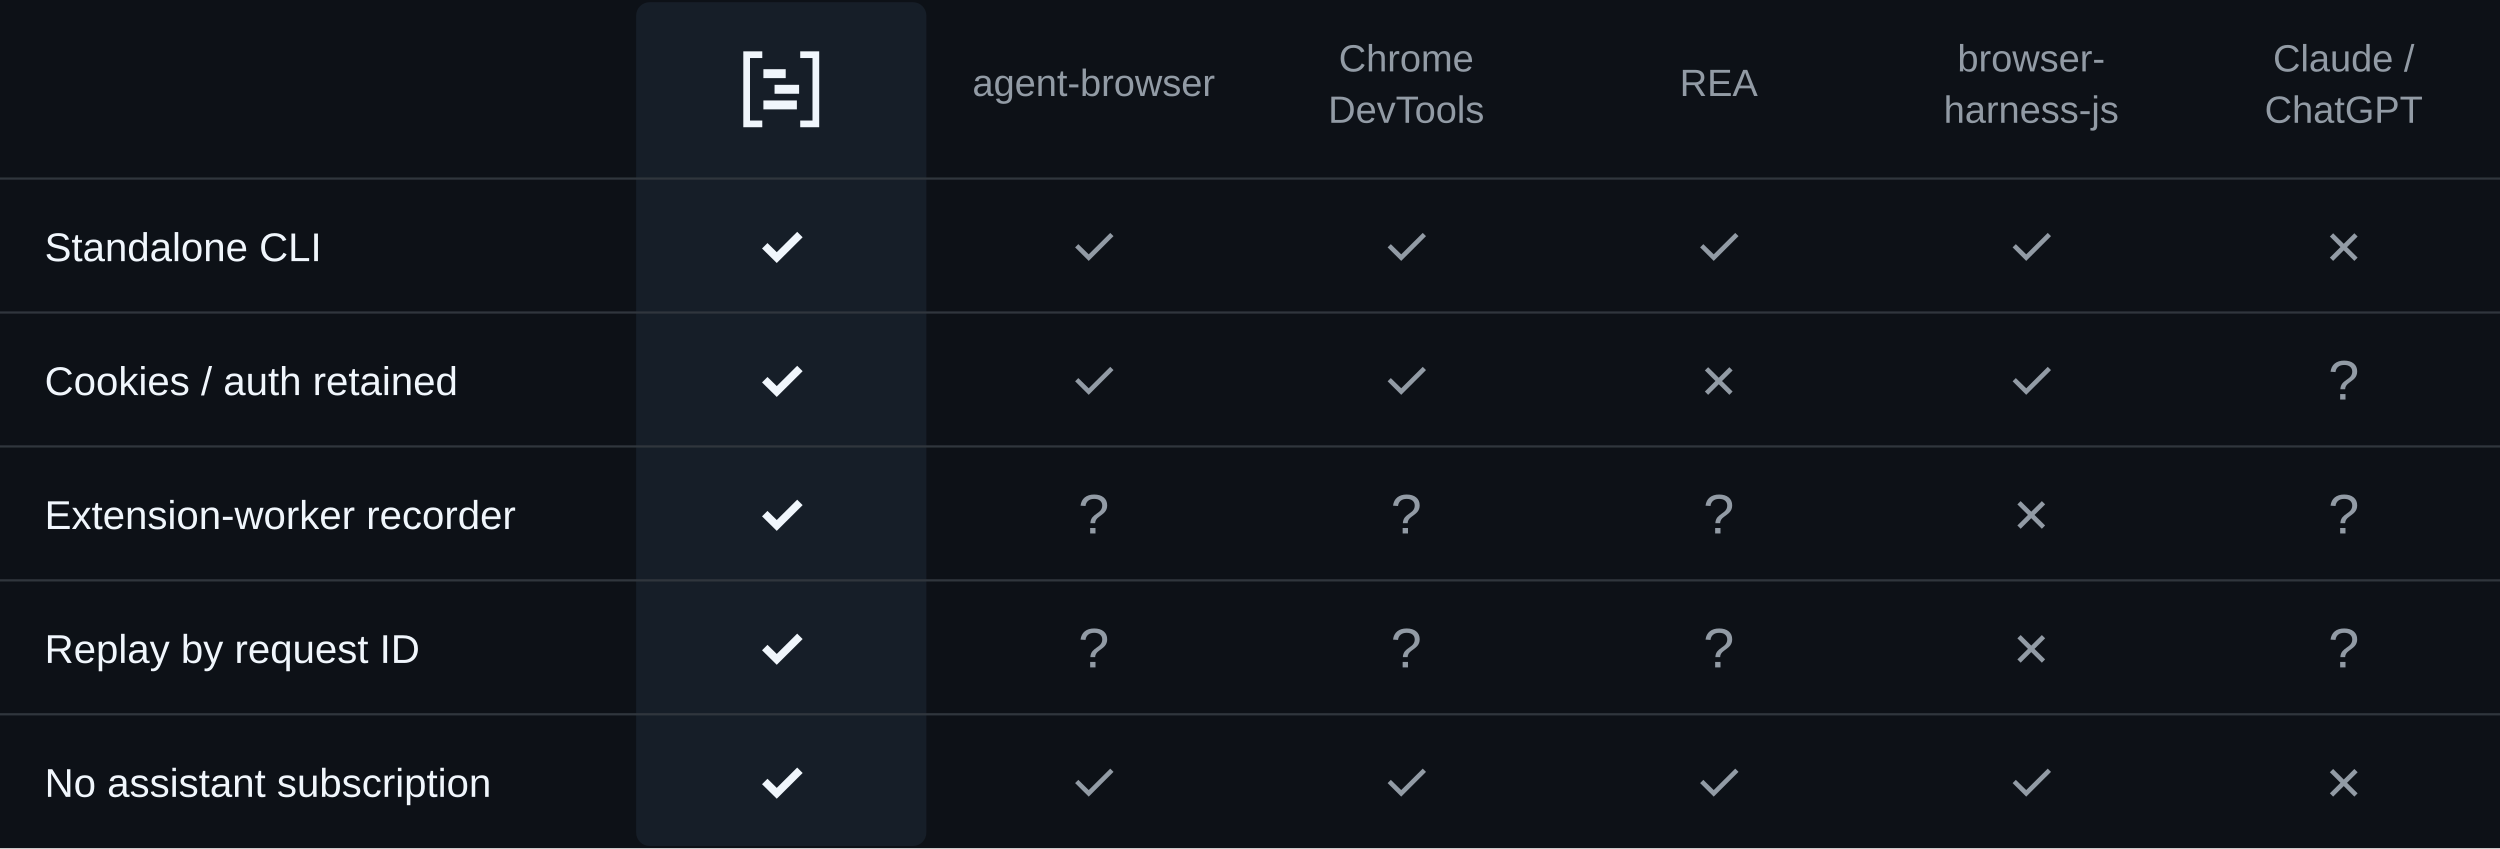
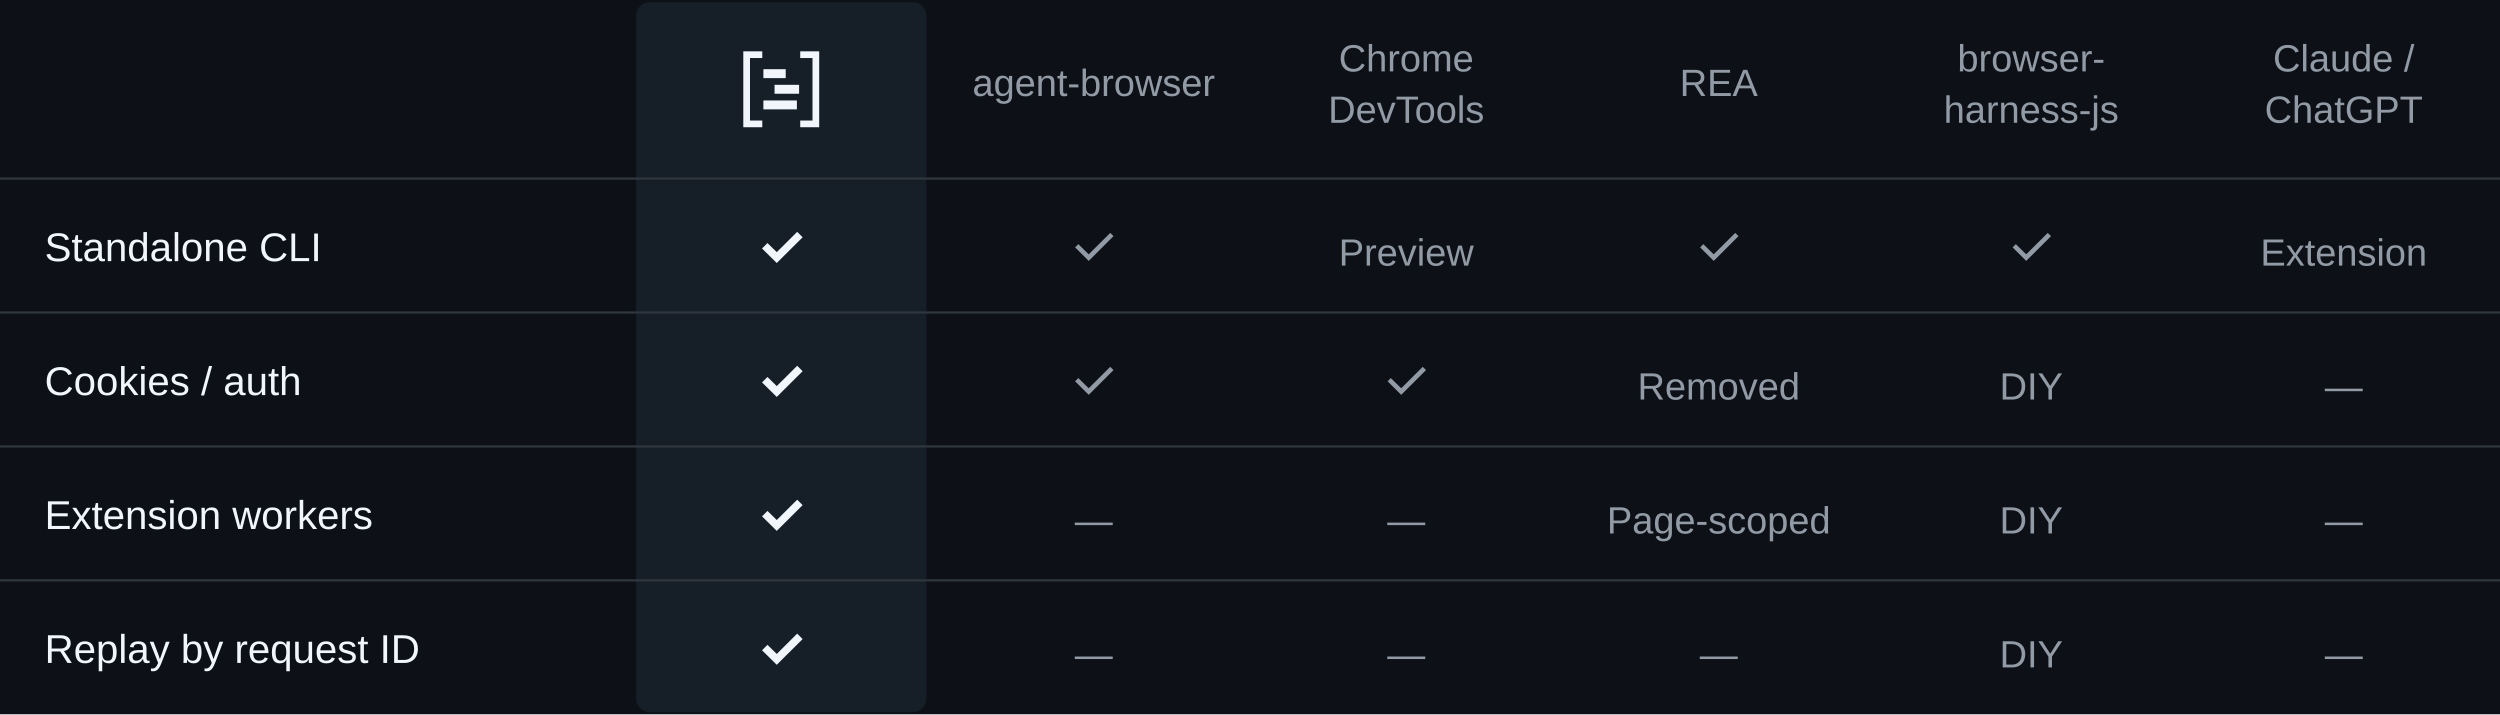
- <svg xmlns="http://www.w3.org/2000/svg" width="1120" height="380" viewBox="0 0 1120 380" role="img" aria-labelledby="title desc">
-   <rect width="1120" height="380" fill="#0d1117" />
-   <rect x="285" y="1" width="130" height="378" rx="6" fill="#161e28" />
+ <svg xmlns="http://www.w3.org/2000/svg" width="1120" height="320" viewBox="0 0 1120 320" role="img" aria-labelledby="title desc">
+   <rect width="1120" height="320" fill="#0d1117" />
+   <rect x="285" y="1" width="130" height="318" rx="6" fill="#161e28" />
  <g font-family="-apple-system,BlinkMacSystemFont,Segoe UI,Arial,sans-serif">
    <g transform="translate(330 20) scale(.5)">
      <path d="M23 9H9v62h14M57 9h14v62H57" fill="none" stroke="#f0f6fc" stroke-width="6" />
      <path d="M24 22h20v8H24zm10 14h22v8H34zM24 50h30v8H24z" fill="#f0f6fc" />
    </g>
    <text x="490" y="43" fill="#929ba5" text-anchor="middle" font-size="17">agent-browser</text>
    <text x="630" y="32" fill="#929ba5" text-anchor="middle" font-size="17">Chrome</text>
    <text x="630" y="55" fill="#929ba5" text-anchor="middle" font-size="17">DevTools</text>
    <text x="770" y="43" fill="#929ba5" text-anchor="middle" font-size="17">REA</text>
    <text x="910" y="32" fill="#929ba5" text-anchor="middle" font-size="17">browser-</text>
    <text x="910" y="55" fill="#929ba5" text-anchor="middle" font-size="17">harness-js</text>
    <text x="1050" y="32" fill="#929ba5" text-anchor="middle" font-size="17">Claude /</text>
    <text x="1050" y="55" fill="#929ba5" text-anchor="middle" font-size="17">ChatGPT</text>
    <path d="M0 80H1120" stroke="#30363d" />
    <text x="20" y="117" fill="#f0f6fc" font-size="18">Standalone CLI</text>
    <text x="350" y="119" fill="#f0f6fc" text-anchor="middle" font-size="25" font-weight="650">✓</text>
    <text x="490" y="119" fill="#929ba5" text-anchor="middle" font-size="25" font-weight="400">✓</text>
-     <text x="630" y="119" fill="#929ba5" text-anchor="middle" font-size="25" font-weight="400">✓</text>
+     <text x="630" y="119" fill="#929ba5" text-anchor="middle" font-size="17" font-weight="400">Preview</text>
    <text x="770" y="119" fill="#929ba5" text-anchor="middle" font-size="25" font-weight="400">✓</text>
    <text x="910" y="119" fill="#929ba5" text-anchor="middle" font-size="25" font-weight="400">✓</text>
-     <text x="1050" y="119" fill="#929ba5" text-anchor="middle" font-size="25" font-weight="400">✗</text>
+     <text x="1050" y="119" fill="#929ba5" text-anchor="middle" font-size="17" font-weight="400">Extension</text>
    <path d="M0 140H1120" stroke="#30363d" />
-     <text x="20" y="177" fill="#f0f6fc" font-size="18">Cookies / auth retained</text>
+     <text x="20" y="177" fill="#f0f6fc" font-size="18">Cookies / auth</text>
    <text x="350" y="179" fill="#f0f6fc" text-anchor="middle" font-size="25" font-weight="650">✓</text>
    <text x="490" y="179" fill="#929ba5" text-anchor="middle" font-size="25" font-weight="400">✓</text>
    <text x="630" y="179" fill="#929ba5" text-anchor="middle" font-size="25" font-weight="400">✓</text>
-     <text x="770" y="179" fill="#929ba5" text-anchor="middle" font-size="25" font-weight="400">✗</text>
-     <text x="910" y="179" fill="#929ba5" text-anchor="middle" font-size="25" font-weight="400">✓</text>
-     <text x="1050" y="179" fill="#929ba5" text-anchor="middle" font-size="25" font-weight="400">?</text>
+     <text x="770" y="179" fill="#929ba5" text-anchor="middle" font-size="17" font-weight="400">Removed</text>
+     <text x="910" y="179" fill="#929ba5" text-anchor="middle" font-size="17" font-weight="400">DIY</text>
+     <text x="1050" y="179" fill="#929ba5" text-anchor="middle" font-size="17" font-weight="400">—</text>
    <path d="M0 200H1120" stroke="#30363d" />
-     <text x="20" y="237" fill="#f0f6fc" font-size="18">Extension-worker recorder</text>
+     <text x="20" y="237" fill="#f0f6fc" font-size="18">Extension workers</text>
    <text x="350" y="239" fill="#f0f6fc" text-anchor="middle" font-size="25" font-weight="650">✓</text>
-     <text x="490" y="239" fill="#929ba5" text-anchor="middle" font-size="25" font-weight="400">?</text>
-     <text x="630" y="239" fill="#929ba5" text-anchor="middle" font-size="25" font-weight="400">?</text>
-     <text x="770" y="239" fill="#929ba5" text-anchor="middle" font-size="25" font-weight="400">?</text>
-     <text x="910" y="239" fill="#929ba5" text-anchor="middle" font-size="25" font-weight="400">✗</text>
-     <text x="1050" y="239" fill="#929ba5" text-anchor="middle" font-size="25" font-weight="400">?</text>
+     <text x="490" y="239" fill="#929ba5" text-anchor="middle" font-size="17" font-weight="400">—</text>
+     <text x="630" y="239" fill="#929ba5" text-anchor="middle" font-size="17" font-weight="400">—</text>
+     <text x="770" y="239" fill="#929ba5" text-anchor="middle" font-size="17" font-weight="400">Page-scoped</text>
+     <text x="910" y="239" fill="#929ba5" text-anchor="middle" font-size="17" font-weight="400">DIY</text>
+     <text x="1050" y="239" fill="#929ba5" text-anchor="middle" font-size="17" font-weight="400">—</text>
    <path d="M0 260H1120" stroke="#30363d" />
    <text x="20" y="297" fill="#f0f6fc" font-size="18">Replay by request ID</text>
    <text x="350" y="299" fill="#f0f6fc" text-anchor="middle" font-size="25" font-weight="650">✓</text>
-     <text x="490" y="299" fill="#929ba5" text-anchor="middle" font-size="25" font-weight="400">?</text>
-     <text x="630" y="299" fill="#929ba5" text-anchor="middle" font-size="25" font-weight="400">?</text>
-     <text x="770" y="299" fill="#929ba5" text-anchor="middle" font-size="25" font-weight="400">?</text>
-     <text x="910" y="299" fill="#929ba5" text-anchor="middle" font-size="25" font-weight="400">✗</text>
-     <text x="1050" y="299" fill="#929ba5" text-anchor="middle" font-size="25" font-weight="400">?</text>
-     <path d="M0 320H1120" stroke="#30363d" />
-     <text x="20" y="357" fill="#f0f6fc" font-size="18">No assistant subscription</text>
-     <text x="350" y="359" fill="#f0f6fc" text-anchor="middle" font-size="25" font-weight="650">✓</text>
-     <text x="490" y="359" fill="#929ba5" text-anchor="middle" font-size="25" font-weight="400">✓</text>
-     <text x="630" y="359" fill="#929ba5" text-anchor="middle" font-size="25" font-weight="400">✓</text>
-     <text x="770" y="359" fill="#929ba5" text-anchor="middle" font-size="25" font-weight="400">✓</text>
-     <text x="910" y="359" fill="#929ba5" text-anchor="middle" font-size="25" font-weight="400">✓</text>
-     <text x="1050" y="359" fill="#929ba5" text-anchor="middle" font-size="25" font-weight="400">✗</text>
+     <text x="490" y="299" fill="#929ba5" text-anchor="middle" font-size="17" font-weight="400">—</text>
+     <text x="630" y="299" fill="#929ba5" text-anchor="middle" font-size="17" font-weight="400">—</text>
+     <text x="770" y="299" fill="#929ba5" text-anchor="middle" font-size="17" font-weight="400">—</text>
+     <text x="910" y="299" fill="#929ba5" text-anchor="middle" font-size="17" font-weight="400">DIY</text>
+     <text x="1050" y="299" fill="#929ba5" text-anchor="middle" font-size="17" font-weight="400">—</text>
  </g>
</svg>
